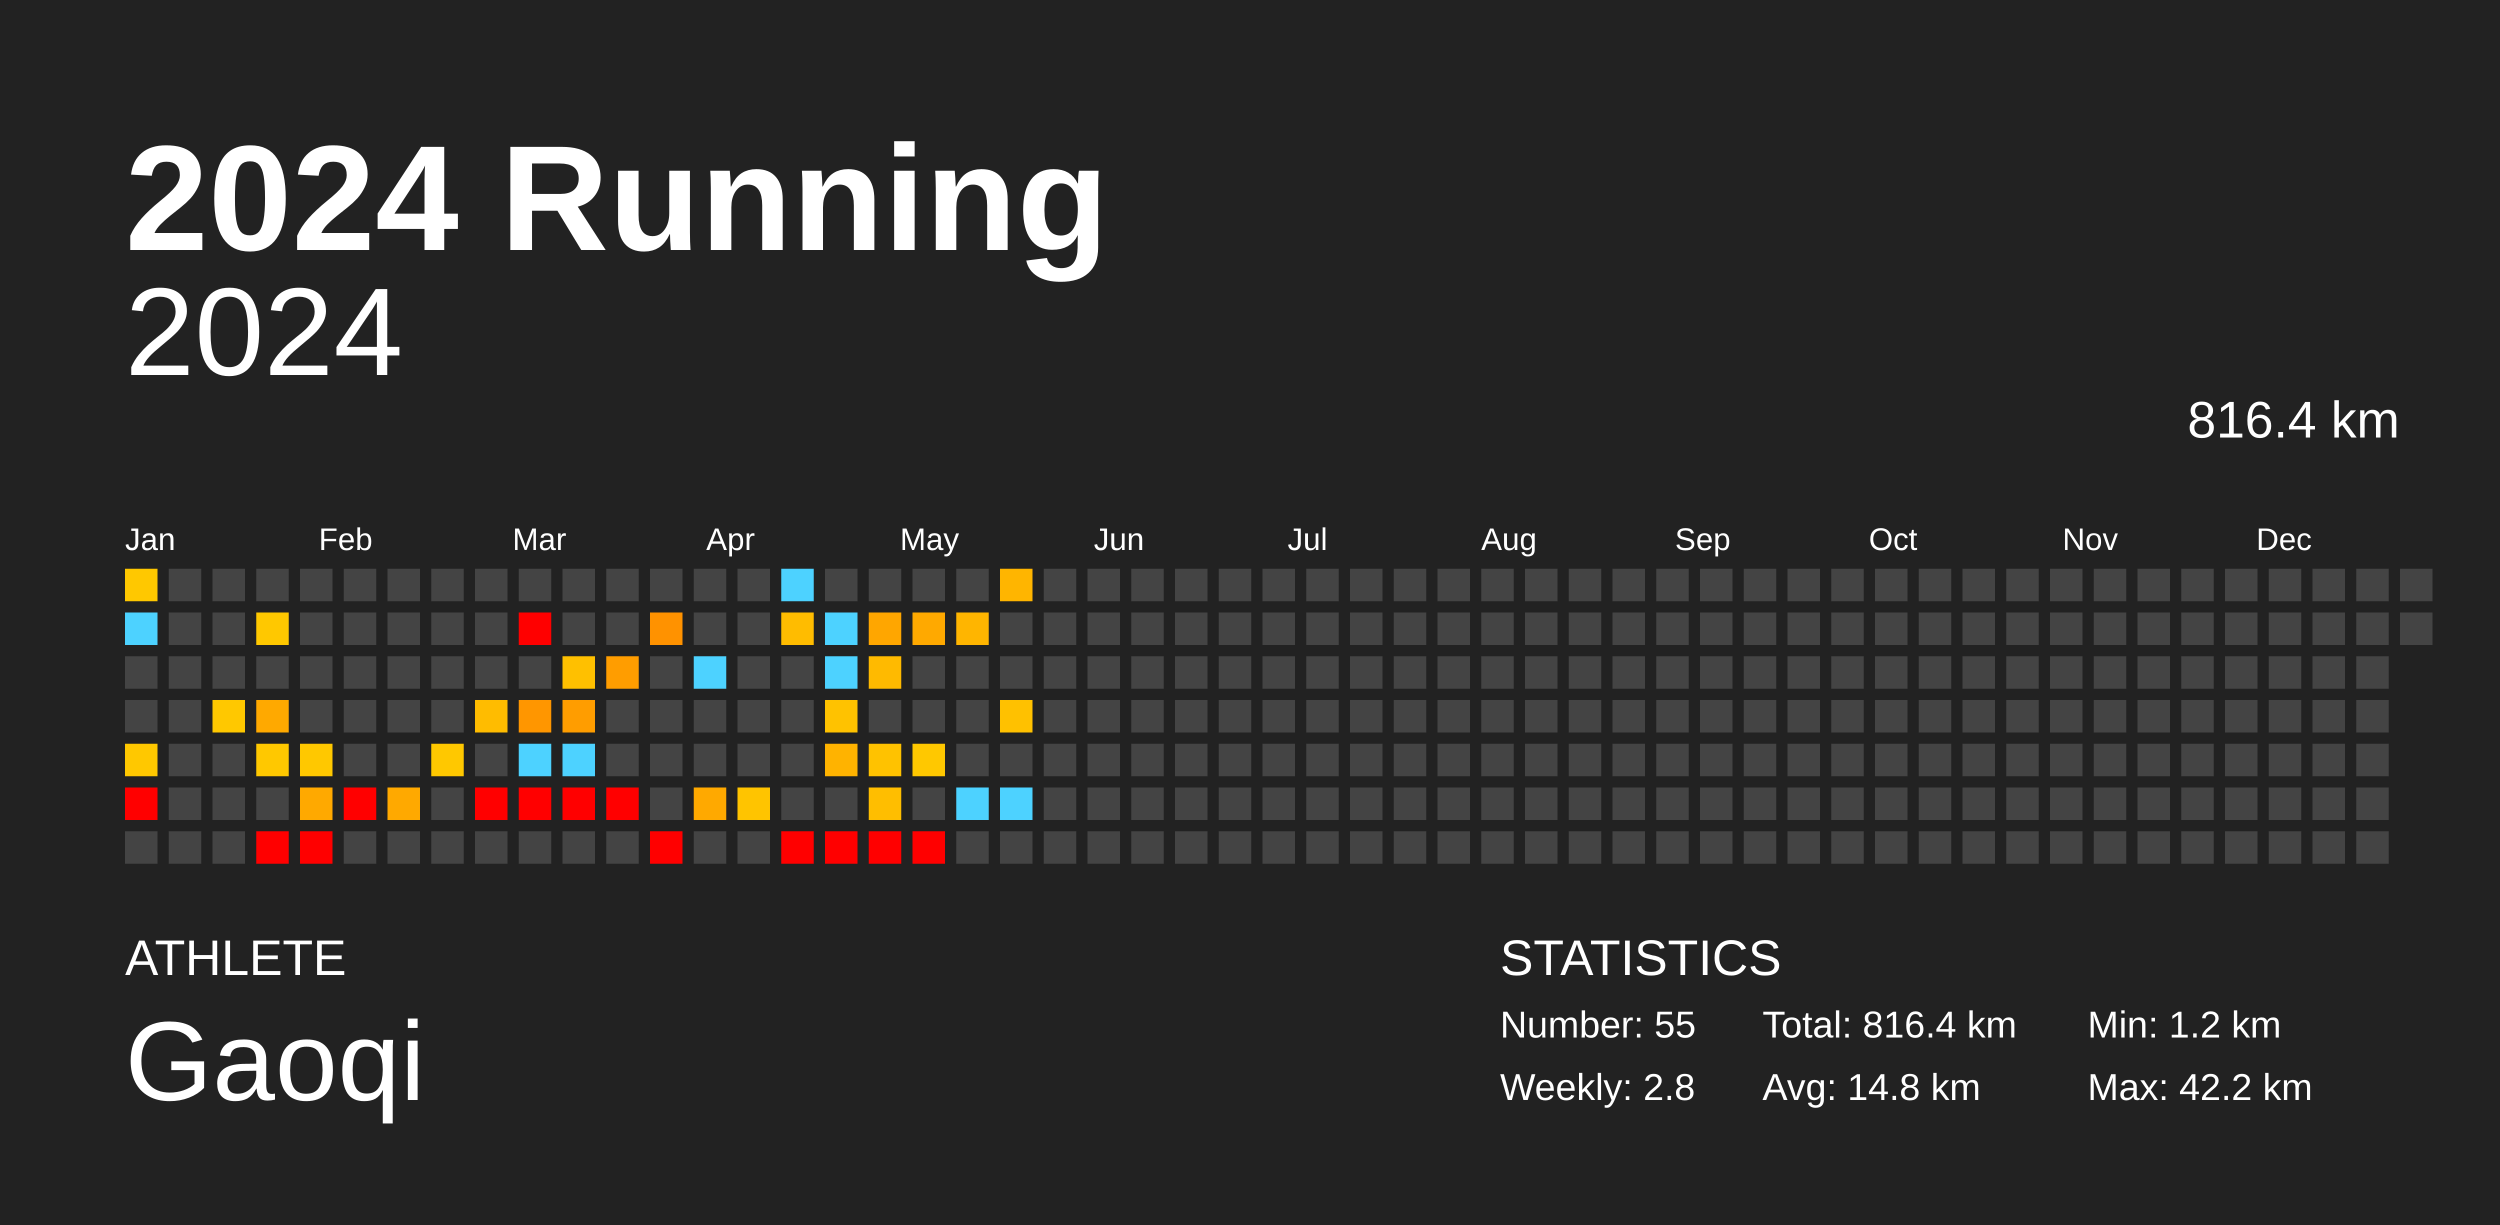
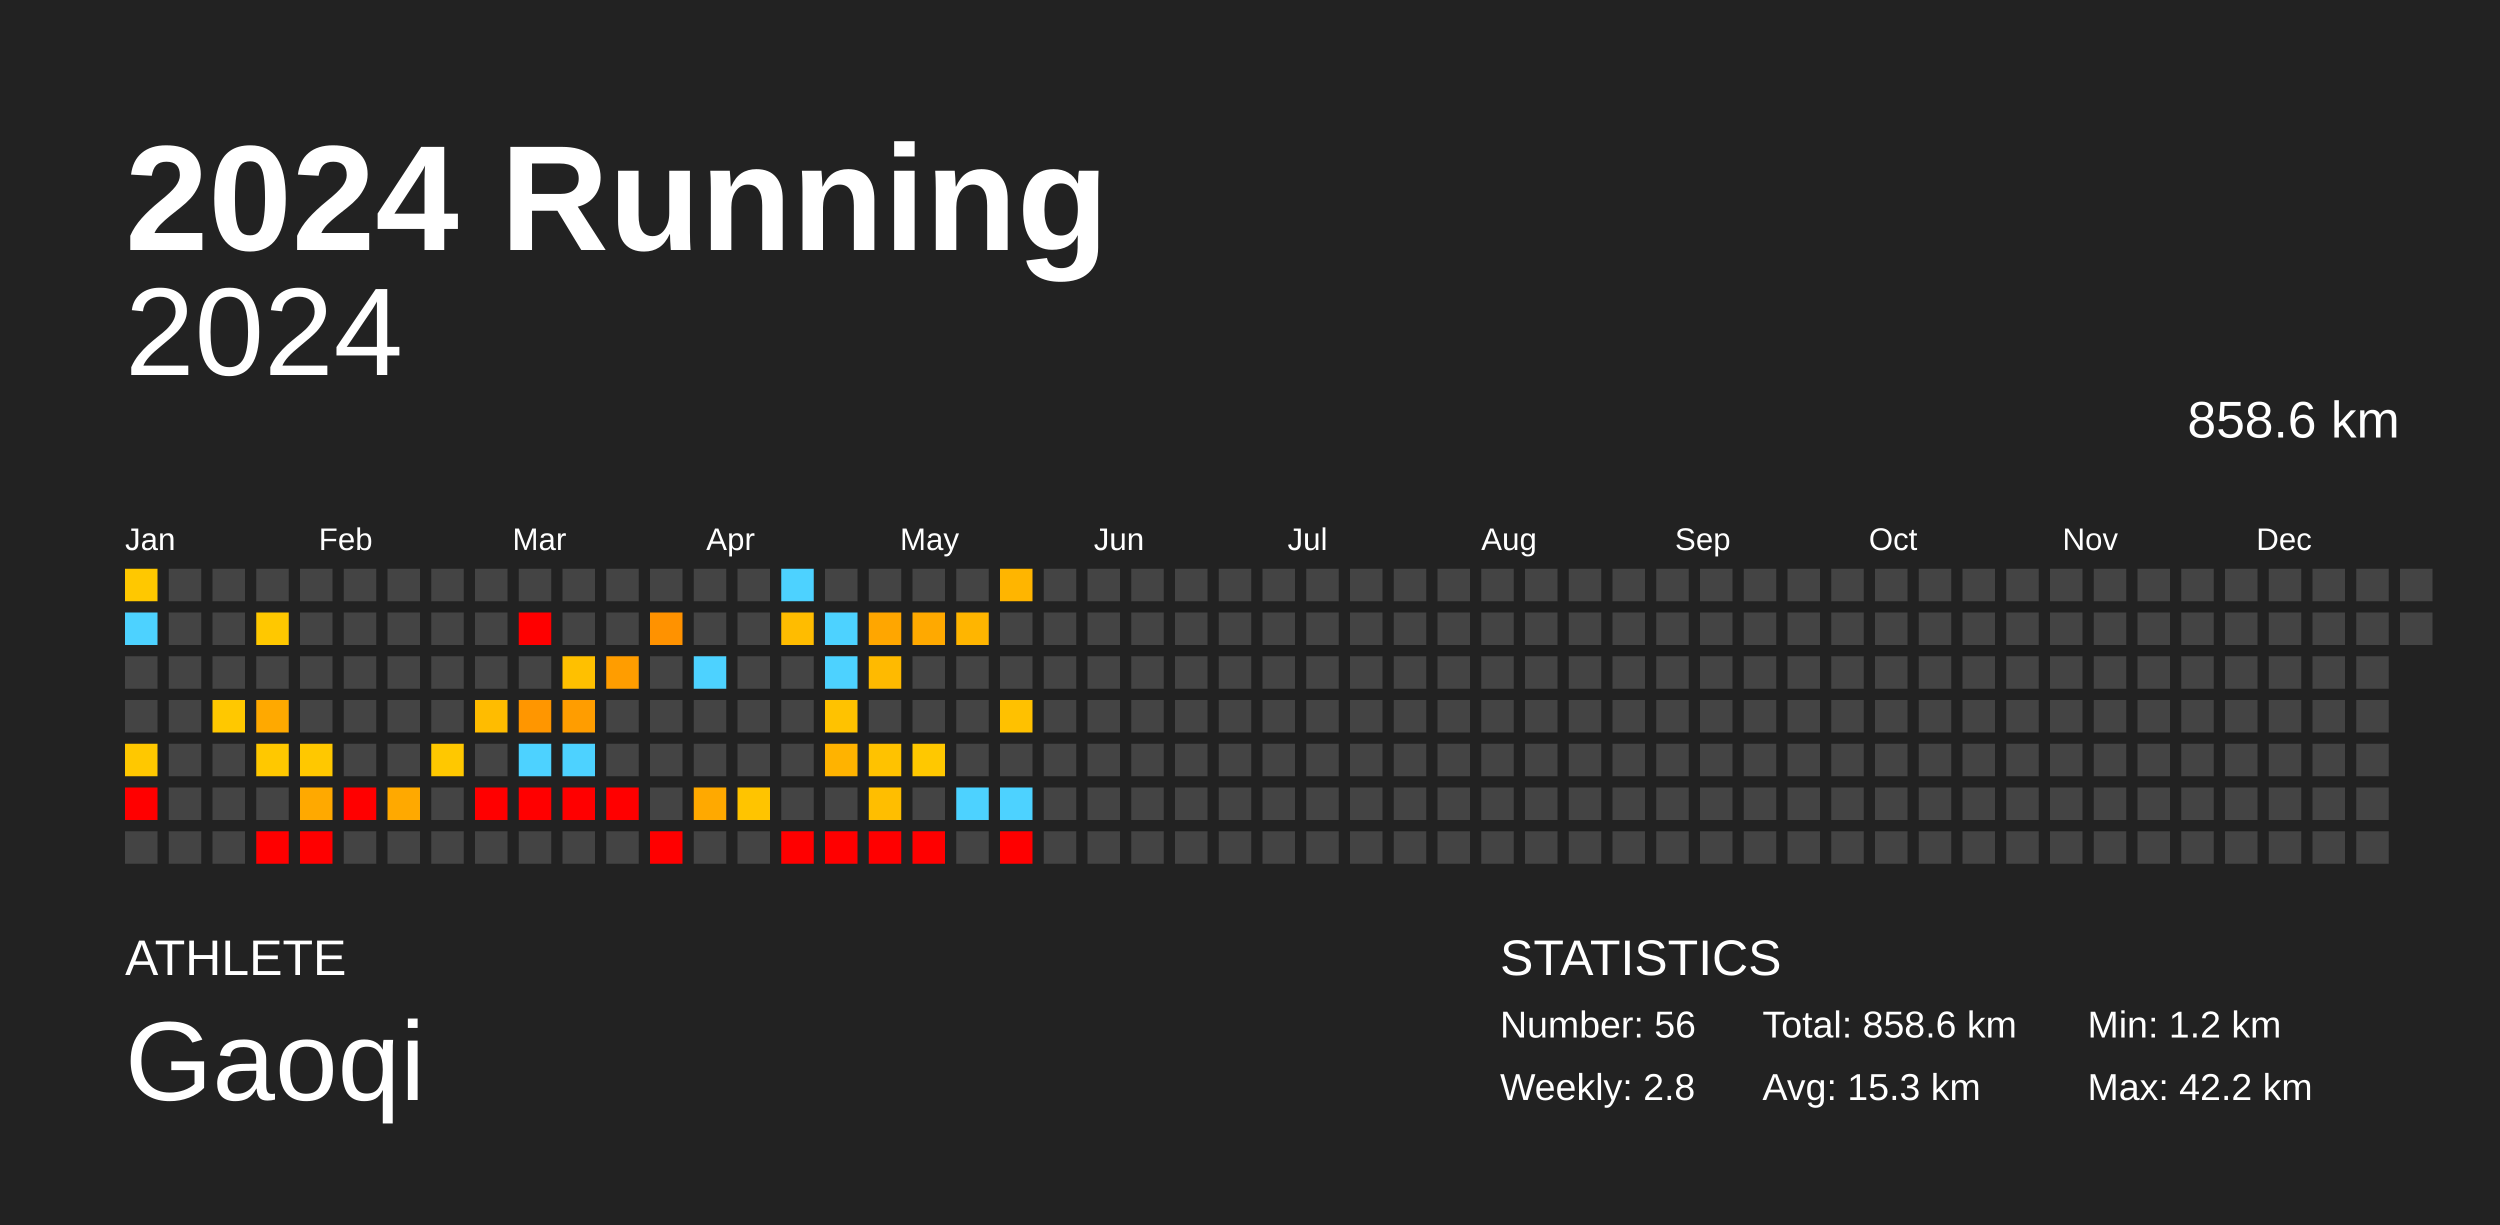
<svg xmlns="http://www.w3.org/2000/svg" baseProfile="full" height="98mm" version="1.1" viewBox="0,0,200,98" width="200mm">
  <defs />
  <rect fill="#222222" height="98" width="200" x="0" y="0" />
  <text fill="#FFFFFF" style="font-size:12px; font-family:Arial; font-weight:bold;" x="10" y="20">2024 Running</text>
  <text fill="#FFFFFF" style="font-size:4px; font-family:Arial" x="10" y="78">ATHLETE</text>
  <text fill="#FFFFFF" style="font-size:9px; font-family:Arial" x="10" y="88">Gaoqi</text>
  <text fill="#FFFFFF" style="font-size:4px; font-family:Arial" x="120" y="78">STATISTICS</text>
-   <text fill="#FFFFFF" style="font-size:3px; font-family:Arial" x="120" y="83">Number: 55</text>
+   <text fill="#FFFFFF" style="font-size:3px; font-family:Arial" x="120" y="83">Number: 56</text>
  <text fill="#FFFFFF" style="font-size:3px; font-family:Arial" x="120" y="88">Weekly: 2.8</text>
-   <text fill="#FFFFFF" style="font-size:3px; font-family:Arial" x="141" y="83">Total: 816.4 km</text>
-   <text fill="#FFFFFF" style="font-size:3px; font-family:Arial" x="141" y="88">Avg: 14.8 km</text>
+   <text fill="#FFFFFF" style="font-size:3px; font-family:Arial" x="141" y="83">Total: 858.6 km</text>
+   <text fill="#FFFFFF" style="font-size:3px; font-family:Arial" x="141" y="88">Avg: 15.3 km</text>
  <text fill="#FFFFFF" style="font-size:3px; font-family:Arial" x="167" y="83">Min: 1.2 km</text>
  <text fill="#FFFFFF" style="font-size:3px; font-family:Arial" x="167" y="88">Max: 42.2 km</text>
  <text alignment-baseline="hanging" fill="#FFFFFF" style="font-size:10.0px; font-family:Arial;" x="10" y="30">2024</text>
-   <text alignment-baseline="hanging" fill="#FFFFFF" style="font-size:4.125px; font-family:Arial;" x="175" y="35">816.4 km</text>
+   <text alignment-baseline="hanging" fill="#FFFFFF" style="font-size:4.125px; font-family:Arial;" x="175" y="35">858.6 km</text>
  <text fill="#FFFFFF" style="font-size:2.5px; font-family:Arial" x="10.0" y="44">Jan</text>
  <text fill="#FFFFFF" style="font-size:2.5px; font-family:Arial" x="25.5" y="44">Feb</text>
  <text fill="#FFFFFF" style="font-size:2.5px; font-family:Arial" x="41.0" y="44">Mar</text>
  <text fill="#FFFFFF" style="font-size:2.5px; font-family:Arial" x="56.5" y="44">Apr</text>
  <text fill="#FFFFFF" style="font-size:2.5px; font-family:Arial" x="72.0" y="44">May</text>
  <text fill="#FFFFFF" style="font-size:2.5px; font-family:Arial" x="87.5" y="44">Jun</text>
  <text fill="#FFFFFF" style="font-size:2.5px; font-family:Arial" x="103.0" y="44">Jul</text>
  <text fill="#FFFFFF" style="font-size:2.5px; font-family:Arial" x="118.5" y="44">Aug</text>
  <text fill="#FFFFFF" style="font-size:2.5px; font-family:Arial" x="134.0" y="44">Sep</text>
  <text fill="#FFFFFF" style="font-size:2.5px; font-family:Arial" x="149.5" y="44">Oct</text>
  <text fill="#FFFFFF" style="font-size:2.5px; font-family:Arial" x="165.0" y="44">Nov</text>
  <text fill="#FFFFFF" style="font-size:2.5px; font-family:Arial" x="180.5" y="44">Dec</text>
  <rect fill="#ffc800" height="2.6" width="2.6" x="10.0" y="45.5" />
  <rect fill="#4dd2ff" height="2.6" width="2.6" x="10.0" y="49.0" />
  <rect fill="#444444" height="2.6" width="2.6" x="10.0" y="52.5" />
  <rect fill="#444444" height="2.6" width="2.6" x="10.0" y="56.0" />
  <rect fill="#ffc800" height="2.6" width="2.6" x="10.0" y="59.5" />
  <rect fill="red" height="2.6" width="2.6" x="10.0" y="63.0" />
  <rect fill="#444444" height="2.6" width="2.6" x="10.0" y="66.5" />
  <rect fill="#444444" height="2.6" width="2.6" x="13.5" y="45.5" />
  <rect fill="#444444" height="2.6" width="2.6" x="13.5" y="49.0" />
  <rect fill="#444444" height="2.6" width="2.6" x="13.5" y="52.5" />
  <rect fill="#444444" height="2.6" width="2.6" x="13.5" y="56.0" />
  <rect fill="#444444" height="2.6" width="2.6" x="13.5" y="59.5" />
  <rect fill="#444444" height="2.6" width="2.6" x="13.5" y="63.0" />
  <rect fill="#444444" height="2.6" width="2.6" x="13.5" y="66.5" />
  <rect fill="#444444" height="2.6" width="2.6" x="17.0" y="45.5" />
  <rect fill="#444444" height="2.6" width="2.6" x="17.0" y="49.0" />
  <rect fill="#444444" height="2.6" width="2.6" x="17.0" y="52.5" />
  <rect fill="#ffc800" height="2.6" width="2.6" x="17.0" y="56.0" />
  <rect fill="#444444" height="2.6" width="2.6" x="17.0" y="59.5" />
  <rect fill="#444444" height="2.6" width="2.6" x="17.0" y="63.0" />
  <rect fill="#444444" height="2.6" width="2.6" x="17.0" y="66.5" />
  <rect fill="#444444" height="2.6" width="2.6" x="20.5" y="45.5" />
  <rect fill="#ffc800" height="2.6" width="2.6" x="20.5" y="49.0" />
  <rect fill="#444444" height="2.6" width="2.6" x="20.5" y="52.5" />
  <rect fill="#ffa900" height="2.6" width="2.6" x="20.5" y="56.0" />
  <rect fill="#ffc800" height="2.6" width="2.6" x="20.5" y="59.5" />
  <rect fill="#444444" height="2.6" width="2.6" x="20.5" y="63.0" />
  <rect fill="red" height="2.6" width="2.6" x="20.5" y="66.5" />
  <rect fill="#444444" height="2.6" width="2.6" x="24.0" y="45.5" />
  <rect fill="#444444" height="2.6" width="2.6" x="24.0" y="49.0" />
  <rect fill="#444444" height="2.6" width="2.6" x="24.0" y="52.5" />
  <rect fill="#444444" height="2.6" width="2.6" x="24.0" y="56.0" />
  <rect fill="#ffc800" height="2.6" width="2.6" x="24.0" y="59.5" />
  <rect fill="#ffa900" height="2.6" width="2.6" x="24.0" y="63.0" />
  <rect fill="red" height="2.6" width="2.6" x="24.0" y="66.5" />
  <rect fill="#444444" height="2.6" width="2.6" x="27.5" y="45.5" />
  <rect fill="#444444" height="2.6" width="2.6" x="27.5" y="49.0" />
  <rect fill="#444444" height="2.6" width="2.6" x="27.5" y="52.5" />
  <rect fill="#444444" height="2.6" width="2.6" x="27.5" y="56.0" />
  <rect fill="#444444" height="2.6" width="2.6" x="27.5" y="59.5" />
  <rect fill="red" height="2.6" width="2.6" x="27.5" y="63.0" />
  <rect fill="#444444" height="2.6" width="2.6" x="27.5" y="66.5" />
  <rect fill="#444444" height="2.6" width="2.6" x="31.0" y="45.5" />
  <rect fill="#444444" height="2.6" width="2.6" x="31.0" y="49.0" />
  <rect fill="#444444" height="2.6" width="2.6" x="31.0" y="52.5" />
  <rect fill="#444444" height="2.6" width="2.6" x="31.0" y="56.0" />
  <rect fill="#444444" height="2.6" width="2.6" x="31.0" y="59.5" />
  <rect fill="#ffa900" height="2.6" width="2.6" x="31.0" y="63.0" />
  <rect fill="#444444" height="2.6" width="2.6" x="31.0" y="66.5" />
  <rect fill="#444444" height="2.6" width="2.6" x="34.5" y="45.5" />
  <rect fill="#444444" height="2.6" width="2.6" x="34.5" y="49.0" />
  <rect fill="#444444" height="2.6" width="2.6" x="34.5" y="52.5" />
  <rect fill="#444444" height="2.6" width="2.6" x="34.5" y="56.0" />
  <rect fill="#ffc800" height="2.6" width="2.6" x="34.5" y="59.5" />
  <rect fill="#444444" height="2.6" width="2.6" x="34.5" y="63.0" />
  <rect fill="#444444" height="2.6" width="2.6" x="34.5" y="66.5" />
  <rect fill="#444444" height="2.6" width="2.6" x="38.0" y="45.5" />
  <rect fill="#444444" height="2.6" width="2.6" x="38.0" y="49.0" />
  <rect fill="#444444" height="2.6" width="2.6" x="38.0" y="52.5" />
  <rect fill="#ffbc00" height="2.6" width="2.6" x="38.0" y="56.0" />
  <rect fill="#444444" height="2.6" width="2.6" x="38.0" y="59.5" />
  <rect fill="red" height="2.6" width="2.6" x="38.0" y="63.0" />
  <rect fill="#444444" height="2.6" width="2.6" x="38.0" y="66.5" />
  <rect fill="#444444" height="2.6" width="2.6" x="41.5" y="45.5" />
  <rect fill="red" height="2.6" width="2.6" x="41.5" y="49.0" />
  <rect fill="#444444" height="2.6" width="2.6" x="41.5" y="52.5" />
  <rect fill="#ff9600" height="2.6" width="2.6" x="41.5" y="56.0" />
  <rect fill="#4dd2ff" height="2.6" width="2.6" x="41.5" y="59.5" />
  <rect fill="red" height="2.6" width="2.6" x="41.5" y="63.0" />
  <rect fill="#444444" height="2.6" width="2.6" x="41.5" y="66.5" />
  <rect fill="#444444" height="2.6" width="2.6" x="45.0" y="45.5" />
  <rect fill="#444444" height="2.6" width="2.6" x="45.0" y="49.0" />
  <rect fill="#ffc000" height="2.6" width="2.6" x="45.0" y="52.5" />
  <rect fill="#ff9d00" height="2.6" width="2.6" x="45.0" y="56.0" />
  <rect fill="#4dd2ff" height="2.6" width="2.6" x="45.0" y="59.5" />
  <rect fill="red" height="2.6" width="2.6" x="45.0" y="63.0" />
  <rect fill="#444444" height="2.6" width="2.6" x="45.0" y="66.5" />
  <rect fill="#444444" height="2.6" width="2.6" x="48.5" y="45.5" />
  <rect fill="#444444" height="2.6" width="2.6" x="48.5" y="49.0" />
  <rect fill="#ff9d00" height="2.6" width="2.6" x="48.5" y="52.5" />
  <rect fill="#444444" height="2.6" width="2.6" x="48.5" y="56.0" />
  <rect fill="#444444" height="2.6" width="2.6" x="48.5" y="59.5" />
  <rect fill="red" height="2.6" width="2.6" x="48.5" y="63.0" />
  <rect fill="#444444" height="2.6" width="2.6" x="48.5" y="66.5" />
  <rect fill="#444444" height="2.6" width="2.6" x="52.0" y="45.5" />
  <rect fill="#ff9200" height="2.6" width="2.6" x="52.0" y="49.0" />
  <rect fill="#444444" height="2.6" width="2.6" x="52.0" y="52.5" />
  <rect fill="#444444" height="2.6" width="2.6" x="52.0" y="56.0" />
  <rect fill="#444444" height="2.6" width="2.6" x="52.0" y="59.5" />
  <rect fill="#444444" height="2.6" width="2.6" x="52.0" y="63.0" />
  <rect fill="red" height="2.6" width="2.6" x="52.0" y="66.5" />
  <rect fill="#444444" height="2.6" width="2.6" x="55.5" y="45.5" />
  <rect fill="#444444" height="2.6" width="2.6" x="55.5" y="49.0" />
  <rect fill="#4dd2ff" height="2.6" width="2.6" x="55.5" y="52.5" />
  <rect fill="#444444" height="2.6" width="2.6" x="55.5" y="56.0" />
  <rect fill="#444444" height="2.6" width="2.6" x="55.5" y="59.5" />
  <rect fill="#ffa900" height="2.6" width="2.6" x="55.5" y="63.0" />
  <rect fill="#444444" height="2.6" width="2.6" x="55.5" y="66.5" />
  <rect fill="#444444" height="2.6" width="2.6" x="59.0" y="45.5" />
  <rect fill="#444444" height="2.6" width="2.6" x="59.0" y="49.0" />
  <rect fill="#444444" height="2.6" width="2.6" x="59.0" y="52.5" />
  <rect fill="#444444" height="2.6" width="2.6" x="59.0" y="56.0" />
  <rect fill="#444444" height="2.6" width="2.6" x="59.0" y="59.5" />
  <rect fill="#ffc400" height="2.6" width="2.6" x="59.0" y="63.0" />
  <rect fill="#444444" height="2.6" width="2.6" x="59.0" y="66.5" />
  <rect fill="#4dd2ff" height="2.6" width="2.6" x="62.5" y="45.5" />
  <rect fill="#ffbc00" height="2.6" width="2.6" x="62.5" y="49.0" />
  <rect fill="#444444" height="2.6" width="2.6" x="62.5" y="52.5" />
  <rect fill="#444444" height="2.6" width="2.6" x="62.5" y="56.0" />
  <rect fill="#444444" height="2.6" width="2.6" x="62.5" y="59.5" />
  <rect fill="#444444" height="2.6" width="2.6" x="62.5" y="63.0" />
  <rect fill="red" height="2.6" width="2.6" x="62.5" y="66.5" />
  <rect fill="#444444" height="2.6" width="2.6" x="66.0" y="45.5" />
  <rect fill="#4dd2ff" height="2.6" width="2.6" x="66.0" y="49.0" />
  <rect fill="#4dd2ff" height="2.6" width="2.6" x="66.0" y="52.5" />
  <rect fill="#ffc200" height="2.6" width="2.6" x="66.0" y="56.0" />
  <rect fill="#ffb300" height="2.6" width="2.6" x="66.0" y="59.5" />
  <rect fill="#444444" height="2.6" width="2.6" x="66.0" y="63.0" />
  <rect fill="red" height="2.6" width="2.6" x="66.0" y="66.5" />
  <rect fill="#444444" height="2.6" width="2.6" x="69.5" y="45.5" />
  <rect fill="#ffa600" height="2.6" width="2.6" x="69.5" y="49.0" />
  <rect fill="#ffba00" height="2.6" width="2.6" x="69.5" y="52.5" />
  <rect fill="#444444" height="2.6" width="2.6" x="69.5" y="56.0" />
  <rect fill="#ffc200" height="2.6" width="2.6" x="69.5" y="59.5" />
  <rect fill="#ffbe00" height="2.6" width="2.6" x="69.5" y="63.0" />
  <rect fill="red" height="2.6" width="2.6" x="69.5" y="66.5" />
  <rect fill="#444444" height="2.6" width="2.6" x="73.0" y="45.5" />
  <rect fill="#ffa900" height="2.6" width="2.6" x="73.0" y="49.0" />
  <rect fill="#444444" height="2.6" width="2.6" x="73.0" y="52.5" />
  <rect fill="#444444" height="2.6" width="2.6" x="73.0" y="56.0" />
  <rect fill="#ffc800" height="2.6" width="2.6" x="73.0" y="59.5" />
  <rect fill="#444444" height="2.6" width="2.6" x="73.0" y="63.0" />
  <rect fill="red" height="2.6" width="2.6" x="73.0" y="66.5" />
  <rect fill="#444444" height="2.6" width="2.6" x="76.5" y="45.5" />
  <rect fill="#ffb500" height="2.6" width="2.6" x="76.5" y="49.0" />
  <rect fill="#444444" height="2.6" width="2.6" x="76.5" y="52.5" />
  <rect fill="#444444" height="2.6" width="2.6" x="76.5" y="56.0" />
  <rect fill="#444444" height="2.6" width="2.6" x="76.5" y="59.5" />
  <rect fill="#4dd2ff" height="2.6" width="2.6" x="76.5" y="63.0" />
  <rect fill="#444444" height="2.6" width="2.6" x="76.5" y="66.5" />
  <rect fill="#ffb500" height="2.6" width="2.6" x="80.0" y="45.5" />
  <rect fill="#444444" height="2.6" width="2.6" x="80.0" y="49.0" />
  <rect fill="#444444" height="2.6" width="2.6" x="80.0" y="52.5" />
  <rect fill="#ffc100" height="2.6" width="2.6" x="80.0" y="56.0" />
  <rect fill="#444444" height="2.6" width="2.6" x="80.0" y="59.5" />
  <rect fill="#4dd2ff" height="2.6" width="2.6" x="80.0" y="63.0" />
-   <rect fill="#444444" height="2.6" width="2.6" x="80.0" y="66.5" />
+   <rect fill="red" height="2.6" width="2.6" x="80.0" y="66.5" />
  <rect fill="#444444" height="2.6" width="2.6" x="83.5" y="45.5" />
  <rect fill="#444444" height="2.6" width="2.6" x="83.5" y="49.0" />
  <rect fill="#444444" height="2.6" width="2.6" x="83.5" y="52.5" />
  <rect fill="#444444" height="2.6" width="2.6" x="83.5" y="56.0" />
  <rect fill="#444444" height="2.6" width="2.6" x="83.5" y="59.5" />
  <rect fill="#444444" height="2.6" width="2.6" x="83.5" y="63.0" />
  <rect fill="#444444" height="2.6" width="2.6" x="83.5" y="66.5" />
  <rect fill="#444444" height="2.6" width="2.6" x="87.0" y="45.5" />
  <rect fill="#444444" height="2.6" width="2.6" x="87.0" y="49.0" />
  <rect fill="#444444" height="2.6" width="2.6" x="87.0" y="52.5" />
  <rect fill="#444444" height="2.6" width="2.6" x="87.0" y="56.0" />
  <rect fill="#444444" height="2.6" width="2.6" x="87.0" y="59.5" />
  <rect fill="#444444" height="2.6" width="2.6" x="87.0" y="63.0" />
  <rect fill="#444444" height="2.6" width="2.6" x="87.0" y="66.5" />
  <rect fill="#444444" height="2.6" width="2.6" x="90.5" y="45.5" />
  <rect fill="#444444" height="2.6" width="2.6" x="90.5" y="49.0" />
  <rect fill="#444444" height="2.6" width="2.6" x="90.5" y="52.5" />
  <rect fill="#444444" height="2.6" width="2.6" x="90.5" y="56.0" />
  <rect fill="#444444" height="2.6" width="2.6" x="90.5" y="59.5" />
  <rect fill="#444444" height="2.6" width="2.6" x="90.5" y="63.0" />
  <rect fill="#444444" height="2.6" width="2.6" x="90.5" y="66.5" />
  <rect fill="#444444" height="2.6" width="2.6" x="94.0" y="45.5" />
  <rect fill="#444444" height="2.6" width="2.6" x="94.0" y="49.0" />
  <rect fill="#444444" height="2.6" width="2.6" x="94.0" y="52.5" />
  <rect fill="#444444" height="2.6" width="2.6" x="94.0" y="56.0" />
  <rect fill="#444444" height="2.6" width="2.6" x="94.0" y="59.5" />
  <rect fill="#444444" height="2.6" width="2.6" x="94.0" y="63.0" />
  <rect fill="#444444" height="2.6" width="2.6" x="94.0" y="66.5" />
  <rect fill="#444444" height="2.6" width="2.6" x="97.5" y="45.5" />
  <rect fill="#444444" height="2.6" width="2.6" x="97.5" y="49.0" />
  <rect fill="#444444" height="2.6" width="2.6" x="97.5" y="52.5" />
  <rect fill="#444444" height="2.6" width="2.6" x="97.5" y="56.0" />
  <rect fill="#444444" height="2.6" width="2.6" x="97.5" y="59.5" />
  <rect fill="#444444" height="2.6" width="2.6" x="97.5" y="63.0" />
  <rect fill="#444444" height="2.6" width="2.6" x="97.5" y="66.5" />
  <rect fill="#444444" height="2.6" width="2.6" x="101.0" y="45.5" />
  <rect fill="#444444" height="2.6" width="2.6" x="101.0" y="49.0" />
  <rect fill="#444444" height="2.6" width="2.6" x="101.0" y="52.5" />
  <rect fill="#444444" height="2.6" width="2.6" x="101.0" y="56.0" />
  <rect fill="#444444" height="2.6" width="2.6" x="101.0" y="59.5" />
  <rect fill="#444444" height="2.6" width="2.6" x="101.0" y="63.0" />
  <rect fill="#444444" height="2.6" width="2.6" x="101.0" y="66.5" />
  <rect fill="#444444" height="2.6" width="2.6" x="104.5" y="45.5" />
  <rect fill="#444444" height="2.6" width="2.6" x="104.5" y="49.0" />
  <rect fill="#444444" height="2.6" width="2.6" x="104.5" y="52.5" />
  <rect fill="#444444" height="2.6" width="2.6" x="104.5" y="56.0" />
  <rect fill="#444444" height="2.6" width="2.6" x="104.5" y="59.5" />
  <rect fill="#444444" height="2.6" width="2.6" x="104.5" y="63.0" />
  <rect fill="#444444" height="2.6" width="2.6" x="104.5" y="66.5" />
  <rect fill="#444444" height="2.6" width="2.6" x="108.0" y="45.5" />
  <rect fill="#444444" height="2.6" width="2.6" x="108.0" y="49.0" />
  <rect fill="#444444" height="2.6" width="2.6" x="108.0" y="52.5" />
  <rect fill="#444444" height="2.6" width="2.6" x="108.0" y="56.0" />
  <rect fill="#444444" height="2.6" width="2.6" x="108.0" y="59.5" />
  <rect fill="#444444" height="2.6" width="2.6" x="108.0" y="63.0" />
  <rect fill="#444444" height="2.6" width="2.6" x="108.0" y="66.5" />
  <rect fill="#444444" height="2.6" width="2.6" x="111.5" y="45.5" />
  <rect fill="#444444" height="2.6" width="2.6" x="111.5" y="49.0" />
  <rect fill="#444444" height="2.6" width="2.6" x="111.5" y="52.5" />
  <rect fill="#444444" height="2.6" width="2.6" x="111.5" y="56.0" />
  <rect fill="#444444" height="2.6" width="2.6" x="111.5" y="59.5" />
  <rect fill="#444444" height="2.6" width="2.6" x="111.5" y="63.0" />
  <rect fill="#444444" height="2.6" width="2.6" x="111.5" y="66.5" />
  <rect fill="#444444" height="2.6" width="2.6" x="115.0" y="45.5" />
  <rect fill="#444444" height="2.6" width="2.6" x="115.0" y="49.0" />
  <rect fill="#444444" height="2.6" width="2.6" x="115.0" y="52.5" />
  <rect fill="#444444" height="2.6" width="2.6" x="115.0" y="56.0" />
  <rect fill="#444444" height="2.6" width="2.6" x="115.0" y="59.5" />
  <rect fill="#444444" height="2.6" width="2.6" x="115.0" y="63.0" />
  <rect fill="#444444" height="2.6" width="2.6" x="115.0" y="66.5" />
  <rect fill="#444444" height="2.6" width="2.6" x="118.5" y="45.5" />
  <rect fill="#444444" height="2.6" width="2.6" x="118.5" y="49.0" />
  <rect fill="#444444" height="2.6" width="2.6" x="118.5" y="52.5" />
  <rect fill="#444444" height="2.6" width="2.6" x="118.5" y="56.0" />
  <rect fill="#444444" height="2.6" width="2.6" x="118.5" y="59.5" />
  <rect fill="#444444" height="2.6" width="2.6" x="118.5" y="63.0" />
  <rect fill="#444444" height="2.6" width="2.6" x="118.5" y="66.5" />
  <rect fill="#444444" height="2.6" width="2.6" x="122.0" y="45.5" />
  <rect fill="#444444" height="2.6" width="2.6" x="122.0" y="49.0" />
  <rect fill="#444444" height="2.6" width="2.6" x="122.0" y="52.5" />
  <rect fill="#444444" height="2.6" width="2.6" x="122.0" y="56.0" />
  <rect fill="#444444" height="2.6" width="2.6" x="122.0" y="59.5" />
  <rect fill="#444444" height="2.6" width="2.6" x="122.0" y="63.0" />
  <rect fill="#444444" height="2.6" width="2.6" x="122.0" y="66.5" />
  <rect fill="#444444" height="2.6" width="2.6" x="125.5" y="45.5" />
  <rect fill="#444444" height="2.6" width="2.6" x="125.5" y="49.0" />
  <rect fill="#444444" height="2.6" width="2.6" x="125.5" y="52.5" />
  <rect fill="#444444" height="2.6" width="2.6" x="125.5" y="56.0" />
  <rect fill="#444444" height="2.6" width="2.6" x="125.5" y="59.5" />
  <rect fill="#444444" height="2.6" width="2.6" x="125.5" y="63.0" />
  <rect fill="#444444" height="2.6" width="2.6" x="125.5" y="66.5" />
  <rect fill="#444444" height="2.6" width="2.6" x="129.0" y="45.5" />
  <rect fill="#444444" height="2.6" width="2.6" x="129.0" y="49.0" />
  <rect fill="#444444" height="2.6" width="2.6" x="129.0" y="52.5" />
  <rect fill="#444444" height="2.6" width="2.6" x="129.0" y="56.0" />
  <rect fill="#444444" height="2.6" width="2.6" x="129.0" y="59.5" />
  <rect fill="#444444" height="2.6" width="2.6" x="129.0" y="63.0" />
  <rect fill="#444444" height="2.6" width="2.6" x="129.0" y="66.5" />
  <rect fill="#444444" height="2.6" width="2.6" x="132.5" y="45.5" />
  <rect fill="#444444" height="2.6" width="2.6" x="132.5" y="49.0" />
  <rect fill="#444444" height="2.6" width="2.6" x="132.5" y="52.5" />
  <rect fill="#444444" height="2.6" width="2.6" x="132.5" y="56.0" />
  <rect fill="#444444" height="2.6" width="2.6" x="132.5" y="59.5" />
  <rect fill="#444444" height="2.6" width="2.6" x="132.5" y="63.0" />
  <rect fill="#444444" height="2.6" width="2.6" x="132.5" y="66.5" />
  <rect fill="#444444" height="2.6" width="2.6" x="136.0" y="45.5" />
  <rect fill="#444444" height="2.6" width="2.6" x="136.0" y="49.0" />
  <rect fill="#444444" height="2.6" width="2.6" x="136.0" y="52.5" />
  <rect fill="#444444" height="2.6" width="2.6" x="136.0" y="56.0" />
  <rect fill="#444444" height="2.6" width="2.6" x="136.0" y="59.5" />
  <rect fill="#444444" height="2.6" width="2.6" x="136.0" y="63.0" />
  <rect fill="#444444" height="2.6" width="2.6" x="136.0" y="66.5" />
  <rect fill="#444444" height="2.6" width="2.6" x="139.5" y="45.5" />
  <rect fill="#444444" height="2.6" width="2.6" x="139.5" y="49.0" />
  <rect fill="#444444" height="2.6" width="2.6" x="139.5" y="52.5" />
  <rect fill="#444444" height="2.6" width="2.6" x="139.5" y="56.0" />
  <rect fill="#444444" height="2.6" width="2.6" x="139.5" y="59.5" />
  <rect fill="#444444" height="2.6" width="2.6" x="139.5" y="63.0" />
  <rect fill="#444444" height="2.6" width="2.6" x="139.5" y="66.5" />
  <rect fill="#444444" height="2.6" width="2.6" x="143.0" y="45.5" />
  <rect fill="#444444" height="2.6" width="2.6" x="143.0" y="49.0" />
  <rect fill="#444444" height="2.6" width="2.6" x="143.0" y="52.5" />
  <rect fill="#444444" height="2.6" width="2.6" x="143.0" y="56.0" />
  <rect fill="#444444" height="2.6" width="2.6" x="143.0" y="59.5" />
  <rect fill="#444444" height="2.6" width="2.6" x="143.0" y="63.0" />
  <rect fill="#444444" height="2.6" width="2.6" x="143.0" y="66.5" />
  <rect fill="#444444" height="2.6" width="2.6" x="146.5" y="45.5" />
  <rect fill="#444444" height="2.6" width="2.6" x="146.5" y="49.0" />
  <rect fill="#444444" height="2.6" width="2.6" x="146.5" y="52.5" />
  <rect fill="#444444" height="2.6" width="2.6" x="146.5" y="56.0" />
  <rect fill="#444444" height="2.6" width="2.6" x="146.5" y="59.5" />
  <rect fill="#444444" height="2.6" width="2.6" x="146.5" y="63.0" />
  <rect fill="#444444" height="2.6" width="2.6" x="146.5" y="66.5" />
  <rect fill="#444444" height="2.6" width="2.6" x="150.0" y="45.5" />
  <rect fill="#444444" height="2.6" width="2.6" x="150.0" y="49.0" />
  <rect fill="#444444" height="2.6" width="2.6" x="150.0" y="52.5" />
  <rect fill="#444444" height="2.6" width="2.6" x="150.0" y="56.0" />
  <rect fill="#444444" height="2.6" width="2.6" x="150.0" y="59.5" />
  <rect fill="#444444" height="2.6" width="2.6" x="150.0" y="63.0" />
  <rect fill="#444444" height="2.6" width="2.6" x="150.0" y="66.5" />
  <rect fill="#444444" height="2.6" width="2.6" x="153.5" y="45.5" />
  <rect fill="#444444" height="2.6" width="2.6" x="153.5" y="49.0" />
  <rect fill="#444444" height="2.6" width="2.6" x="153.5" y="52.5" />
  <rect fill="#444444" height="2.6" width="2.6" x="153.5" y="56.0" />
  <rect fill="#444444" height="2.6" width="2.6" x="153.5" y="59.5" />
  <rect fill="#444444" height="2.6" width="2.6" x="153.5" y="63.0" />
  <rect fill="#444444" height="2.6" width="2.6" x="153.5" y="66.5" />
  <rect fill="#444444" height="2.6" width="2.6" x="157.0" y="45.5" />
  <rect fill="#444444" height="2.6" width="2.6" x="157.0" y="49.0" />
  <rect fill="#444444" height="2.6" width="2.6" x="157.0" y="52.5" />
  <rect fill="#444444" height="2.6" width="2.6" x="157.0" y="56.0" />
  <rect fill="#444444" height="2.6" width="2.6" x="157.0" y="59.5" />
  <rect fill="#444444" height="2.6" width="2.6" x="157.0" y="63.0" />
  <rect fill="#444444" height="2.6" width="2.6" x="157.0" y="66.5" />
  <rect fill="#444444" height="2.6" width="2.6" x="160.5" y="45.5" />
  <rect fill="#444444" height="2.6" width="2.6" x="160.5" y="49.0" />
  <rect fill="#444444" height="2.6" width="2.6" x="160.5" y="52.5" />
  <rect fill="#444444" height="2.6" width="2.6" x="160.5" y="56.0" />
  <rect fill="#444444" height="2.6" width="2.6" x="160.5" y="59.5" />
  <rect fill="#444444" height="2.6" width="2.6" x="160.5" y="63.0" />
  <rect fill="#444444" height="2.6" width="2.6" x="160.5" y="66.5" />
  <rect fill="#444444" height="2.6" width="2.6" x="164.0" y="45.5" />
  <rect fill="#444444" height="2.6" width="2.6" x="164.0" y="49.0" />
  <rect fill="#444444" height="2.6" width="2.6" x="164.0" y="52.5" />
  <rect fill="#444444" height="2.6" width="2.6" x="164.0" y="56.0" />
  <rect fill="#444444" height="2.6" width="2.6" x="164.0" y="59.5" />
  <rect fill="#444444" height="2.6" width="2.6" x="164.0" y="63.0" />
  <rect fill="#444444" height="2.6" width="2.6" x="164.0" y="66.5" />
  <rect fill="#444444" height="2.6" width="2.6" x="167.5" y="45.5" />
  <rect fill="#444444" height="2.6" width="2.6" x="167.5" y="49.0" />
  <rect fill="#444444" height="2.6" width="2.6" x="167.5" y="52.5" />
  <rect fill="#444444" height="2.6" width="2.6" x="167.5" y="56.0" />
  <rect fill="#444444" height="2.6" width="2.6" x="167.5" y="59.5" />
  <rect fill="#444444" height="2.6" width="2.6" x="167.5" y="63.0" />
  <rect fill="#444444" height="2.6" width="2.6" x="167.5" y="66.5" />
  <rect fill="#444444" height="2.6" width="2.6" x="171.0" y="45.5" />
  <rect fill="#444444" height="2.6" width="2.6" x="171.0" y="49.0" />
  <rect fill="#444444" height="2.6" width="2.6" x="171.0" y="52.5" />
  <rect fill="#444444" height="2.6" width="2.6" x="171.0" y="56.0" />
  <rect fill="#444444" height="2.6" width="2.6" x="171.0" y="59.5" />
  <rect fill="#444444" height="2.6" width="2.6" x="171.0" y="63.0" />
  <rect fill="#444444" height="2.6" width="2.6" x="171.0" y="66.5" />
  <rect fill="#444444" height="2.6" width="2.6" x="174.5" y="45.5" />
  <rect fill="#444444" height="2.6" width="2.6" x="174.5" y="49.0" />
  <rect fill="#444444" height="2.6" width="2.6" x="174.5" y="52.5" />
  <rect fill="#444444" height="2.6" width="2.6" x="174.5" y="56.0" />
  <rect fill="#444444" height="2.6" width="2.6" x="174.5" y="59.5" />
  <rect fill="#444444" height="2.6" width="2.6" x="174.5" y="63.0" />
  <rect fill="#444444" height="2.6" width="2.6" x="174.5" y="66.5" />
  <rect fill="#444444" height="2.6" width="2.6" x="178.0" y="45.5" />
  <rect fill="#444444" height="2.6" width="2.6" x="178.0" y="49.0" />
  <rect fill="#444444" height="2.6" width="2.6" x="178.0" y="52.5" />
  <rect fill="#444444" height="2.6" width="2.6" x="178.0" y="56.0" />
  <rect fill="#444444" height="2.6" width="2.6" x="178.0" y="59.5" />
  <rect fill="#444444" height="2.6" width="2.6" x="178.0" y="63.0" />
  <rect fill="#444444" height="2.6" width="2.6" x="178.0" y="66.5" />
  <rect fill="#444444" height="2.6" width="2.6" x="181.5" y="45.5" />
  <rect fill="#444444" height="2.6" width="2.6" x="181.5" y="49.0" />
  <rect fill="#444444" height="2.6" width="2.6" x="181.5" y="52.5" />
  <rect fill="#444444" height="2.6" width="2.6" x="181.5" y="56.0" />
  <rect fill="#444444" height="2.6" width="2.6" x="181.5" y="59.5" />
  <rect fill="#444444" height="2.6" width="2.6" x="181.5" y="63.0" />
  <rect fill="#444444" height="2.6" width="2.6" x="181.5" y="66.5" />
  <rect fill="#444444" height="2.6" width="2.6" x="185.0" y="45.5" />
  <rect fill="#444444" height="2.6" width="2.6" x="185.0" y="49.0" />
  <rect fill="#444444" height="2.6" width="2.6" x="185.0" y="52.5" />
  <rect fill="#444444" height="2.6" width="2.6" x="185.0" y="56.0" />
  <rect fill="#444444" height="2.6" width="2.6" x="185.0" y="59.5" />
  <rect fill="#444444" height="2.6" width="2.6" x="185.0" y="63.0" />
  <rect fill="#444444" height="2.6" width="2.6" x="185.0" y="66.5" />
  <rect fill="#444444" height="2.6" width="2.6" x="188.5" y="45.5" />
  <rect fill="#444444" height="2.6" width="2.6" x="188.5" y="49.0" />
  <rect fill="#444444" height="2.6" width="2.6" x="188.5" y="52.5" />
  <rect fill="#444444" height="2.6" width="2.6" x="188.5" y="56.0" />
  <rect fill="#444444" height="2.6" width="2.6" x="188.5" y="59.5" />
  <rect fill="#444444" height="2.6" width="2.6" x="188.5" y="63.0" />
  <rect fill="#444444" height="2.6" width="2.6" x="188.5" y="66.5" />
  <rect fill="#444444" height="2.6" width="2.6" x="192.0" y="45.5" />
  <rect fill="#444444" height="2.6" width="2.6" x="192.0" y="49.0" />
</svg>
